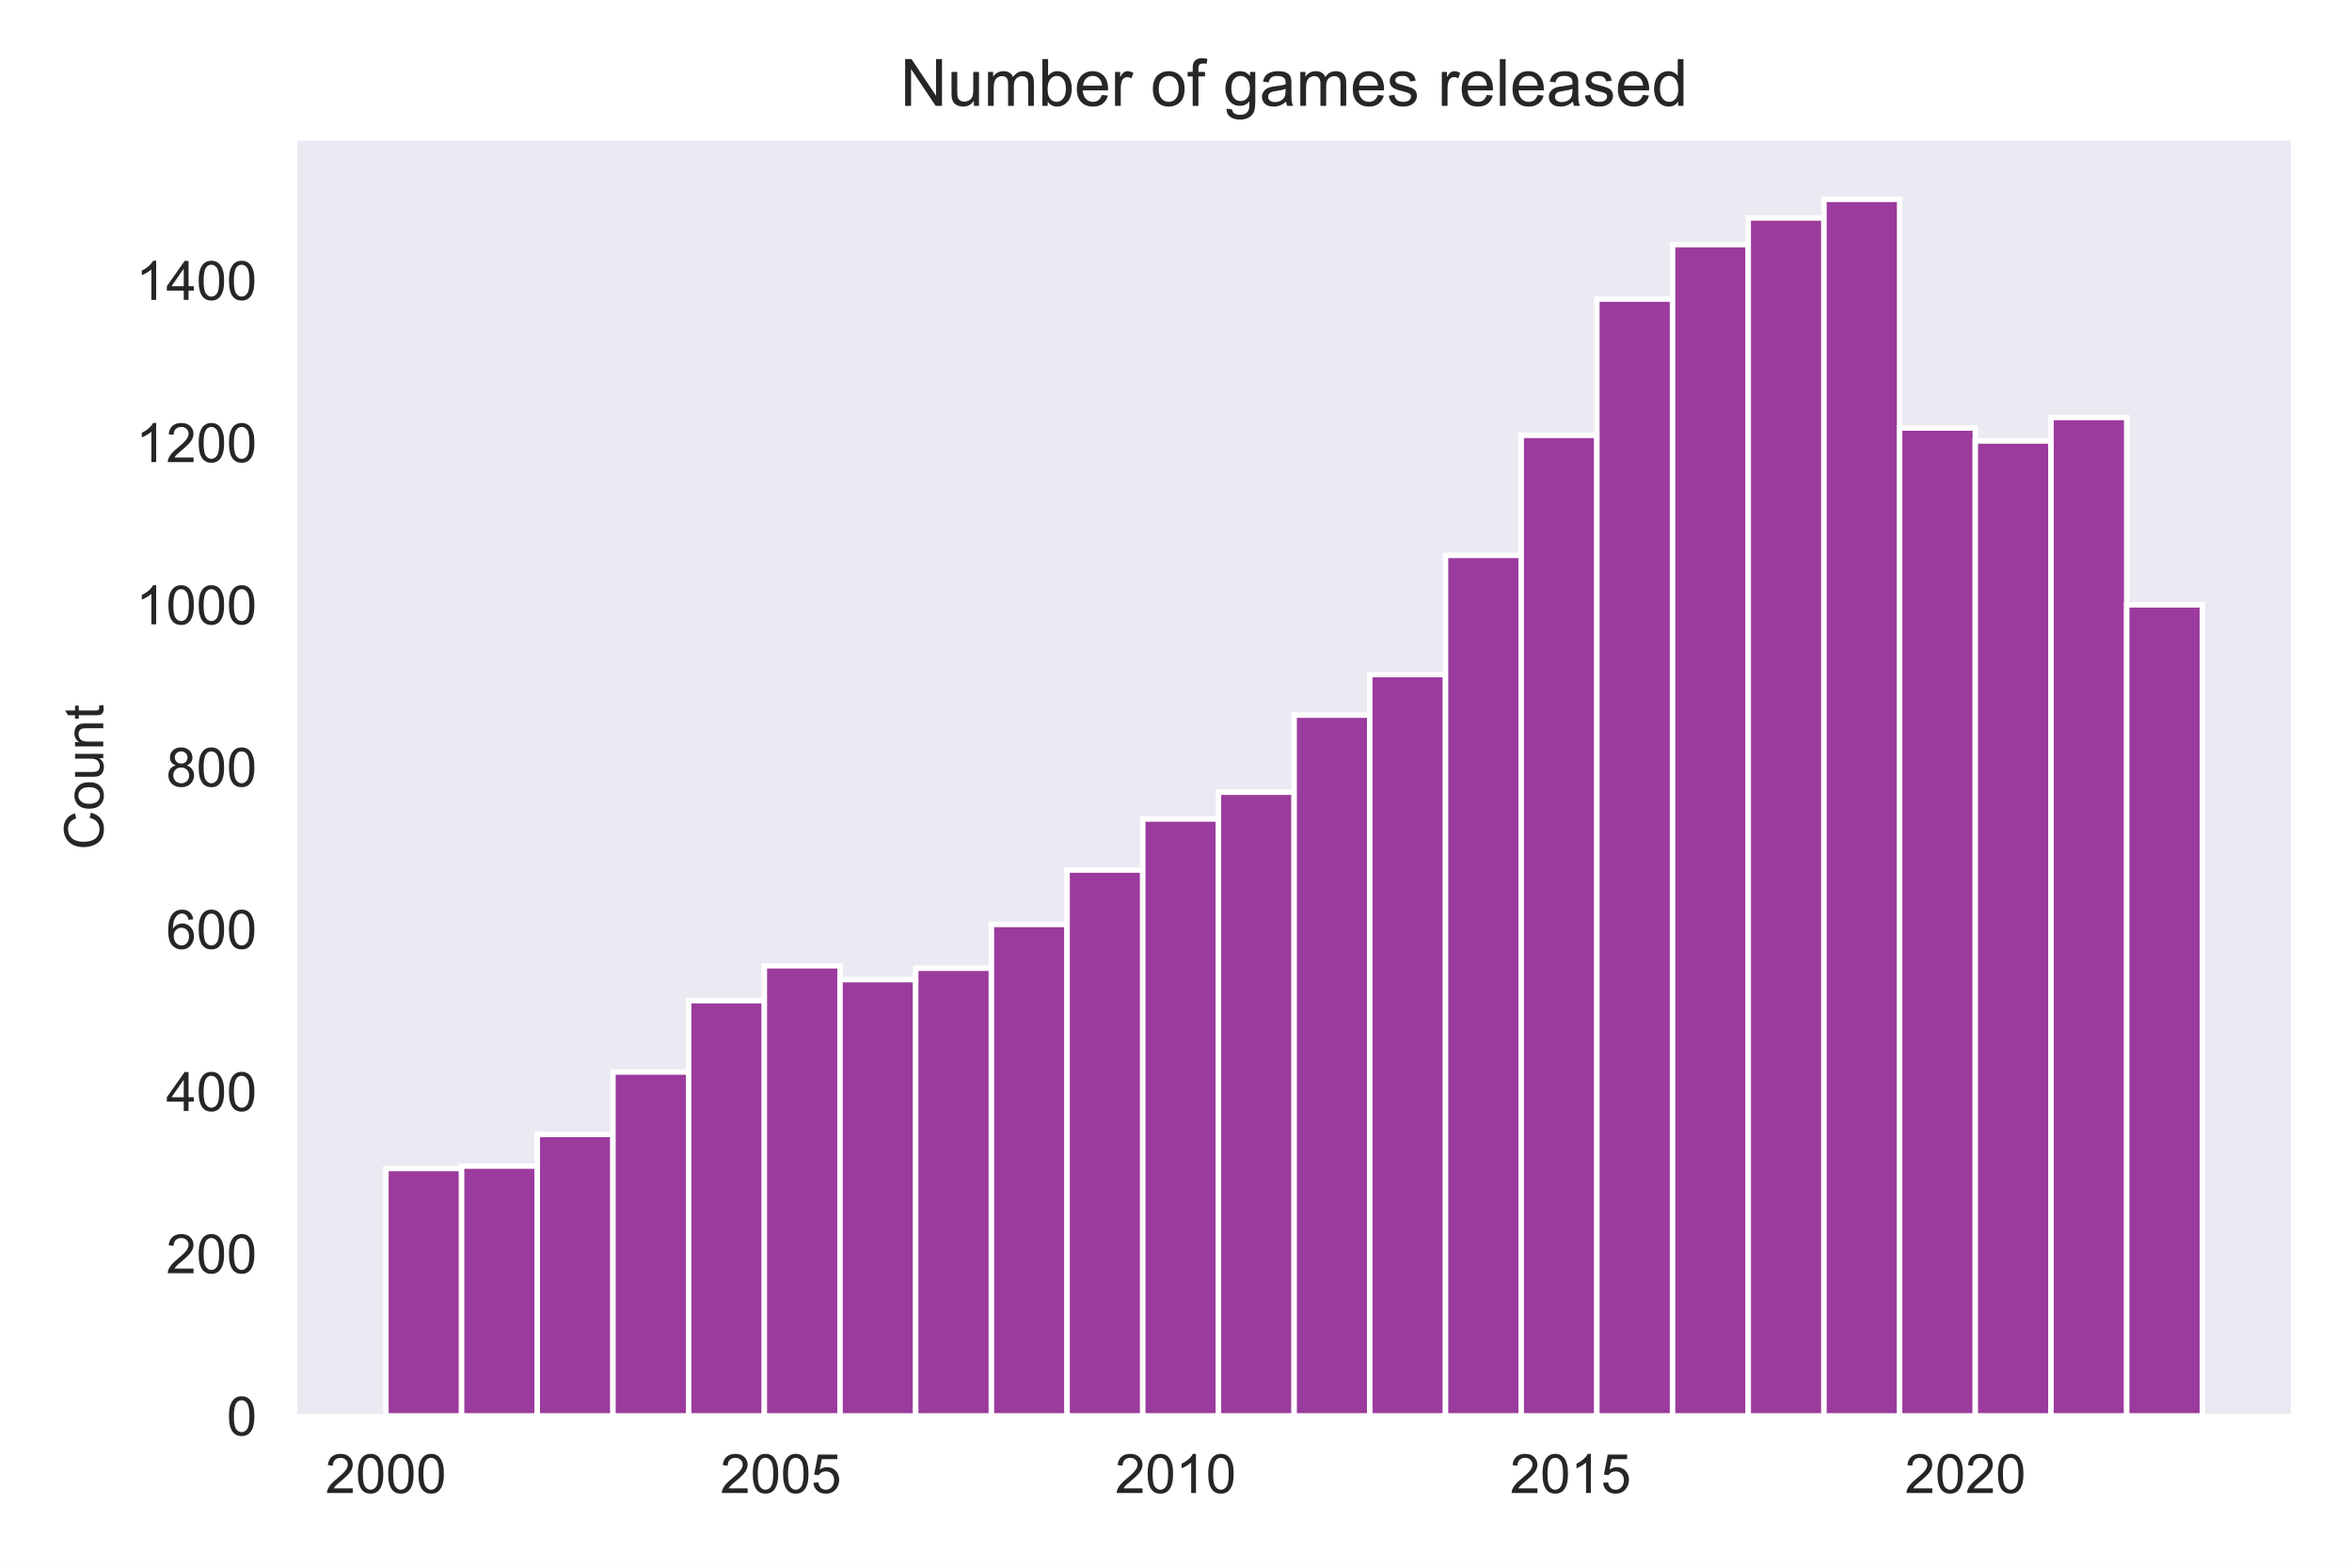
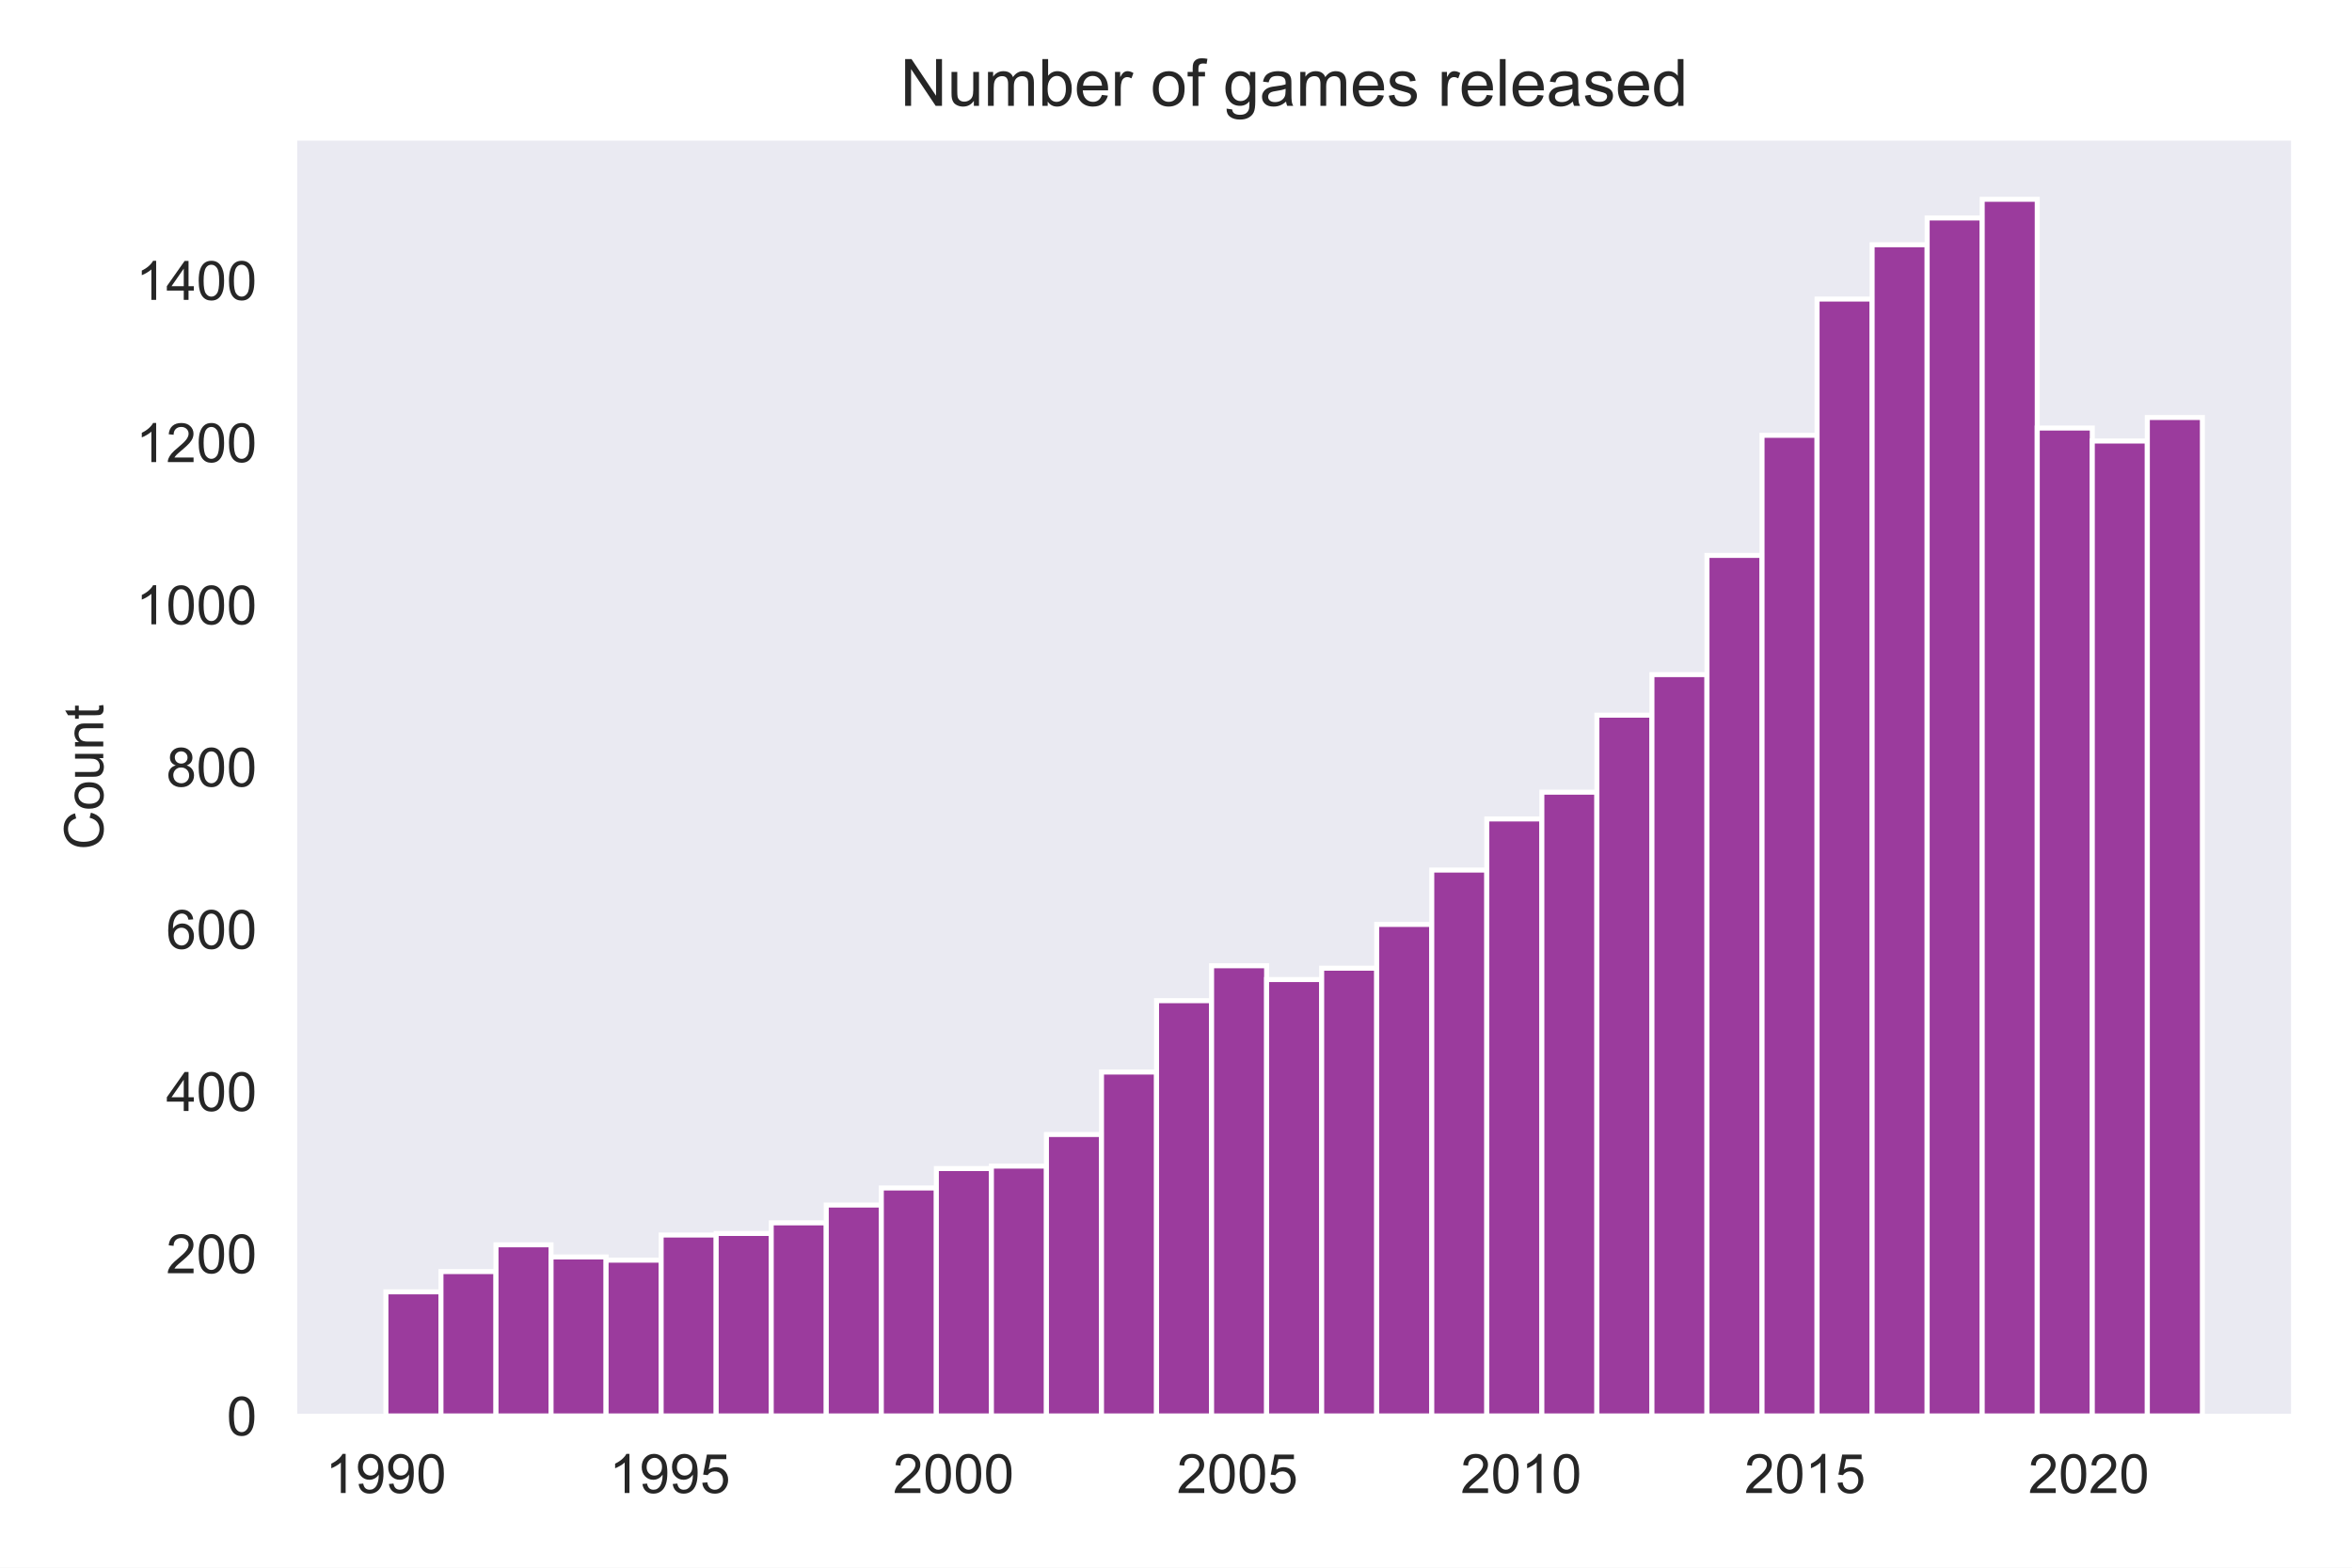
<svg xmlns="http://www.w3.org/2000/svg" xmlns:xlink="http://www.w3.org/1999/xlink" width="432pt" height="288pt" viewBox="0 0 432 288" version="1.1">
  <defs>
    <style type="text/css">*{stroke-linejoin: round; stroke-linecap: butt}</style>
  </defs>
  <g id="figure_1">
    <g id="patch_1">
      <path d="M 0 288  L 432 288  L 432 0  L 0 0  z " style="fill: #ffffff" />
    </g>
    <g id="axes_1">
      <g id="patch_2">
        <path d="M 54.2 260.12  L 421.2 260.12  L 421.2 25.44  L 54.2 25.44  z " style="fill: #eaeaf2" />
      </g>
      <g id="matplotlib.axis_1">
        <g id="xtick_1">
          <g id="text_1">
            <g style="fill: #262626" transform="translate(59.75994 274.2778) scale(0.1 -0.1)">
              <defs>
-                 <path id="ArialMT-32" d="M 3222 541  L 3222 0  L 194 0  Q 188 203 259 391  Q 375 700 629 1000  Q 884 1300 1366 1694  Q 2113 2306 2375 2664  Q 2638 3022 2638 3341  Q 2638 3675 2398 3904  Q 2159 4134 1775 4134  Q 1369 4134 1125 3890  Q 881 3647 878 3216  L 300 3275  Q 359 3922 746 4261  Q 1134 4600 1788 4600  Q 2447 4600 2831 4234  Q 3216 3869 3216 3328  Q 3216 3053 3103 2787  Q 2991 2522 2730 2228  Q 2469 1934 1863 1422  Q 1356 997 1212 845  Q 1069 694 975 541  L 3222 541  z " transform="scale(0.015625)" />
+                 <path id="ArialMT-31" d="M 2384 0  L 1822 0  L 1822 3584  Q 1619 3391 1289 3197  Q 959 3003 697 2906  L 697 3450  Q 1169 3672 1522 3987  Q 1875 4303 2022 4600  L 2384 4600  L 2384 0  z " transform="scale(0.015625)" />
+                 <path id="ArialMT-39" d="M 350 1059  L 891 1109  Q 959 728 1153 556  Q 1347 384 1650 384  Q 1909 384 2104 503  Q 2300 622 2425 820  Q 2550 1019 2634 1356  Q 2719 1694 2719 2044  Q 2719 2081 2716 2156  Q 2547 1888 2255 1720  Q 1963 1553 1622 1553  Q 1053 1553 659 1965  Q 266 2378 266 3053  Q 266 3750 677 4175  Q 1088 4600 1706 4600  Q 2153 4600 2523 4359  Q 2894 4119 3086 3673  Q 3278 3228 3278 2384  Q 3278 1506 3087 986  Q 2897 466 2520 194  Q 2144 -78 1638 -78  Q 1100 -78 759 220  Q 419 519 350 1059  z M 2653 3081  Q 2653 3566 2395 3850  Q 2138 4134 1775 4134  Q 1400 4134 1122 3828  Q 844 3522 844 3034  Q 844 2597 1108 2323  Q 1372 2050 1759 2050  Q 2150 2050 2401 2323  Q 2653 2597 2653 3081  z " transform="scale(0.015625)" />
                <path id="ArialMT-30" d="M 266 2259  Q 266 3072 433 3567  Q 600 4063 929 4331  Q 1259 4600 1759 4600  Q 2128 4600 2406 4451  Q 2684 4303 2865 4023  Q 3047 3744 3150 3342  Q 3253 2941 3253 2259  Q 3253 1453 3087 958  Q 2922 463 2592 192  Q 2263 -78 1759 -78  Q 1097 -78 719 397  Q 266 969 266 2259  z M 844 2259  Q 844 1131 1108 757  Q 1372 384 1759 384  Q 2147 384 2411 759  Q 2675 1134 2675 2259  Q 2675 3391 2411 3762  Q 2147 4134 1753 4134  Q 1366 4134 1134 3806  Q 844 3388 844 2259  z " transform="scale(0.015625)" />
              </defs>
-               <use xlink:href="#ArialMT-32" />
-               <use xlink:href="#ArialMT-30" x="55.615" />
-               <use xlink:href="#ArialMT-30" x="111.23" />
+               <use xlink:href="#ArialMT-31" />
+               <use xlink:href="#ArialMT-39" x="55.615" />
+               <use xlink:href="#ArialMT-39" x="111.23" />
              <use xlink:href="#ArialMT-30" x="166.846" />
            </g>
          </g>
        </g>
        <g id="xtick_2">
          <g id="text_2">
-             <g style="fill: #262626" transform="translate(132.2896 274.2778) scale(0.1 -0.1)">
+             <g style="fill: #262626" transform="translate(111.8906 274.2778) scale(0.1 -0.1)">
              <defs>
                <path id="ArialMT-35" d="M 266 1200  L 856 1250  Q 922 819 1161 601  Q 1400 384 1738 384  Q 2144 384 2425 690  Q 2706 997 2706 1503  Q 2706 1984 2436 2262  Q 2166 2541 1728 2541  Q 1456 2541 1237 2417  Q 1019 2294 894 2097  L 366 2166  L 809 4519  L 3088 4519  L 3088 3981  L 1259 3981  L 1013 2750  Q 1425 3038 1878 3038  Q 2478 3038 2890 2622  Q 3303 2206 3303 1553  Q 3303 931 2941 478  Q 2500 -78 1738 -78  Q 1113 -78 717 272  Q 322 622 266 1200  z " transform="scale(0.015625)" />
              </defs>
-               <use xlink:href="#ArialMT-32" />
-               <use xlink:href="#ArialMT-30" x="55.615" />
-               <use xlink:href="#ArialMT-30" x="111.23" />
+               <use xlink:href="#ArialMT-31" />
+               <use xlink:href="#ArialMT-39" x="55.615" />
+               <use xlink:href="#ArialMT-39" x="111.23" />
              <use xlink:href="#ArialMT-35" x="166.846" />
            </g>
          </g>
        </g>
        <g id="xtick_3">
          <g id="text_3">
-             <g style="fill: #262626" transform="translate(204.8192 274.2778) scale(0.1 -0.1)">
-               <defs>
-                 <path id="ArialMT-31" d="M 2384 0  L 1822 0  L 1822 3584  Q 1619 3391 1289 3197  Q 959 3003 697 2906  L 697 3450  Q 1169 3672 1522 3987  Q 1875 4303 2022 4600  L 2384 4600  L 2384 0  z " transform="scale(0.015625)" />
-               </defs>
-               <use xlink:href="#ArialMT-32" />
-               <use xlink:href="#ArialMT-30" x="55.615" />
-               <use xlink:href="#ArialMT-31" x="111.23" />
+             <g style="fill: #262626" transform="translate(164.0213 274.2778) scale(0.1 -0.1)">
+               <defs>
+                 <path id="ArialMT-32" d="M 3222 541  L 3222 0  L 194 0  Q 188 203 259 391  Q 375 700 629 1000  Q 884 1300 1366 1694  Q 2113 2306 2375 2664  Q 2638 3022 2638 3341  Q 2638 3675 2398 3904  Q 2159 4134 1775 4134  Q 1369 4134 1125 3890  Q 881 3647 878 3216  L 300 3275  Q 359 3922 746 4261  Q 1134 4600 1788 4600  Q 2447 4600 2831 4234  Q 3216 3869 3216 3328  Q 3216 3053 3103 2787  Q 2991 2522 2730 2228  Q 2469 1934 1863 1422  Q 1356 997 1212 845  Q 1069 694 975 541  L 3222 541  z " transform="scale(0.015625)" />
+               </defs>
+               <use xlink:href="#ArialMT-32" />
+               <use xlink:href="#ArialMT-30" x="55.615" />
+               <use xlink:href="#ArialMT-30" x="111.23" />
              <use xlink:href="#ArialMT-30" x="166.846" />
            </g>
          </g>
        </g>
        <g id="xtick_4">
          <g id="text_4">
-             <g style="fill: #262626" transform="translate(277.3489 274.2778) scale(0.1 -0.1)">
+             <g style="fill: #262626" transform="translate(216.152 274.2778) scale(0.1 -0.1)">
+               <use xlink:href="#ArialMT-32" />
+               <use xlink:href="#ArialMT-30" x="55.615" />
+               <use xlink:href="#ArialMT-30" x="111.23" />
+               <use xlink:href="#ArialMT-35" x="166.846" />
+             </g>
+           </g>
+         </g>
+         <g id="xtick_5">
+           <g id="text_5">
+             <g style="fill: #262626" transform="translate(268.2827 274.2778) scale(0.1 -0.1)">
+               <use xlink:href="#ArialMT-32" />
+               <use xlink:href="#ArialMT-30" x="55.615" />
+               <use xlink:href="#ArialMT-31" x="111.23" />
+               <use xlink:href="#ArialMT-30" x="166.846" />
+             </g>
+           </g>
+         </g>
+         <g id="xtick_6">
+           <g id="text_6">
+             <g style="fill: #262626" transform="translate(320.4134 274.2778) scale(0.1 -0.1)">
              <use xlink:href="#ArialMT-32" />
              <use xlink:href="#ArialMT-30" x="55.615" />
              <use xlink:href="#ArialMT-31" x="111.23" />
              <use xlink:href="#ArialMT-35" x="166.846" />
            </g>
          </g>
        </g>
-         <g id="xtick_5">
-           <g id="text_5">
-             <g style="fill: #262626" transform="translate(349.8785 274.2778) scale(0.1 -0.1)">
+         <g id="xtick_7">
+           <g id="text_7">
+             <g style="fill: #262626" transform="translate(372.544 274.2778) scale(0.1 -0.1)">
              <use xlink:href="#ArialMT-32" />
              <use xlink:href="#ArialMT-30" x="55.615" />
              <use xlink:href="#ArialMT-32" x="111.23" />
              <use xlink:href="#ArialMT-30" x="166.846" />
            </g>
          </g>
        </g>
      </g>
      <g id="matplotlib.axis_2">
        <g id="ytick_1">
-           <g id="text_6">
+           <g id="text_8">
            <g style="fill: #262626" transform="translate(41.63906 263.6989) scale(0.1 -0.1)">
              <use xlink:href="#ArialMT-30" />
            </g>
          </g>
        </g>
        <g id="ytick_2">
-           <g id="text_7">
+           <g id="text_9">
            <g style="fill: #262626" transform="translate(30.51719 233.8983) scale(0.1 -0.1)">
              <use xlink:href="#ArialMT-32" />
              <use xlink:href="#ArialMT-30" x="55.615" />
              <use xlink:href="#ArialMT-30" x="111.23" />
            </g>
          </g>
        </g>
        <g id="ytick_3">
-           <g id="text_8">
+           <g id="text_10">
            <g style="fill: #262626" transform="translate(30.51719 204.0976) scale(0.1 -0.1)">
              <defs>
                <path id="ArialMT-34" d="M 2069 0  L 2069 1097  L 81 1097  L 81 1613  L 2172 4581  L 2631 4581  L 2631 1613  L 3250 1613  L 3250 1097  L 2631 1097  L 2631 0  L 2069 0  z M 2069 1613  L 2069 3678  L 634 1613  L 2069 1613  z " transform="scale(0.015625)" />
              </defs>
              <use xlink:href="#ArialMT-34" />
              <use xlink:href="#ArialMT-30" x="55.615" />
              <use xlink:href="#ArialMT-30" x="111.23" />
            </g>
          </g>
        </g>
        <g id="ytick_4">
-           <g id="text_9">
+           <g id="text_11">
            <g style="fill: #262626" transform="translate(30.51719 174.297) scale(0.1 -0.1)">
              <defs>
                <path id="ArialMT-36" d="M 3184 3459  L 2625 3416  Q 2550 3747 2413 3897  Q 2184 4138 1850 4138  Q 1581 4138 1378 3988  Q 1113 3794 959 3422  Q 806 3050 800 2363  Q 1003 2672 1297 2822  Q 1591 2972 1913 2972  Q 2475 2972 2870 2558  Q 3266 2144 3266 1488  Q 3266 1056 3080 686  Q 2894 316 2569 119  Q 2244 -78 1831 -78  Q 1128 -78 684 439  Q 241 956 241 2144  Q 241 3472 731 4075  Q 1159 4600 1884 4600  Q 2425 4600 2770 4297  Q 3116 3994 3184 3459  z M 888 1484  Q 888 1194 1011 928  Q 1134 663 1356 523  Q 1578 384 1822 384  Q 2178 384 2434 671  Q 2691 959 2691 1453  Q 2691 1928 2437 2201  Q 2184 2475 1800 2475  Q 1419 2475 1153 2201  Q 888 1928 888 1484  z " transform="scale(0.015625)" />
              </defs>
              <use xlink:href="#ArialMT-36" />
              <use xlink:href="#ArialMT-30" x="55.615" />
              <use xlink:href="#ArialMT-30" x="111.23" />
            </g>
          </g>
        </g>
        <g id="ytick_5">
-           <g id="text_10">
+           <g id="text_12">
            <g style="fill: #262626" transform="translate(30.51719 144.4964) scale(0.1 -0.1)">
              <defs>
                <path id="ArialMT-38" d="M 1131 2484  Q 781 2613 612 2850  Q 444 3088 444 3419  Q 444 3919 803 4259  Q 1163 4600 1759 4600  Q 2359 4600 2725 4251  Q 3091 3903 3091 3403  Q 3091 3084 2923 2848  Q 2756 2613 2416 2484  Q 2838 2347 3058 2040  Q 3278 1734 3278 1309  Q 3278 722 2862 322  Q 2447 -78 1769 -78  Q 1091 -78 675 323  Q 259 725 259 1325  Q 259 1772 486 2073  Q 713 2375 1131 2484  z M 1019 3438  Q 1019 3113 1228 2906  Q 1438 2700 1772 2700  Q 2097 2700 2305 2904  Q 2513 3109 2513 3406  Q 2513 3716 2298 3927  Q 2084 4138 1766 4138  Q 1444 4138 1231 3931  Q 1019 3725 1019 3438  z M 838 1322  Q 838 1081 952 856  Q 1066 631 1291 507  Q 1516 384 1775 384  Q 2178 384 2440 643  Q 2703 903 2703 1303  Q 2703 1709 2433 1975  Q 2163 2241 1756 2241  Q 1359 2241 1098 1978  Q 838 1716 838 1322  z " transform="scale(0.015625)" />
              </defs>
              <use xlink:href="#ArialMT-38" />
              <use xlink:href="#ArialMT-30" x="55.615" />
              <use xlink:href="#ArialMT-30" x="111.23" />
            </g>
          </g>
        </g>
        <g id="ytick_6">
-           <g id="text_11">
+           <g id="text_13">
            <g style="fill: #262626" transform="translate(24.95625 114.6957) scale(0.1 -0.1)">
              <use xlink:href="#ArialMT-31" />
              <use xlink:href="#ArialMT-30" x="55.615" />
              <use xlink:href="#ArialMT-30" x="111.23" />
              <use xlink:href="#ArialMT-30" x="166.846" />
            </g>
          </g>
        </g>
        <g id="ytick_7">
-           <g id="text_12">
+           <g id="text_14">
            <g style="fill: #262626" transform="translate(24.95625 84.8951) scale(0.1 -0.1)">
              <use xlink:href="#ArialMT-31" />
              <use xlink:href="#ArialMT-32" x="55.615" />
              <use xlink:href="#ArialMT-30" x="111.23" />
              <use xlink:href="#ArialMT-30" x="166.846" />
            </g>
          </g>
        </g>
        <g id="ytick_8">
-           <g id="text_13">
+           <g id="text_15">
            <g style="fill: #262626" transform="translate(24.95625 55.09446) scale(0.1 -0.1)">
              <use xlink:href="#ArialMT-31" />
              <use xlink:href="#ArialMT-34" x="55.615" />
              <use xlink:href="#ArialMT-30" x="111.23" />
              <use xlink:href="#ArialMT-30" x="166.846" />
            </g>
          </g>
        </g>
-         <g id="text_14">
+         <g id="text_16">
          <g style="fill: #262626" transform="translate(18.96875 156.1214) rotate(-90) scale(0.1 -0.1)">
            <defs>
              <path id="ArialMT-43" d="M 3763 1606  L 4369 1453  Q 4178 706 3683 314  Q 3188 -78 2472 -78  Q 1731 -78 1267 223  Q 803 525 561 1097  Q 319 1669 319 2325  Q 319 3041 592 3573  Q 866 4106 1370 4382  Q 1875 4659 2481 4659  Q 3169 4659 3637 4309  Q 4106 3959 4291 3325  L 3694 3184  Q 3534 3684 3231 3912  Q 2928 4141 2469 4141  Q 1941 4141 1586 3887  Q 1231 3634 1087 3207  Q 944 2781 944 2328  Q 944 1744 1114 1308  Q 1284 872 1643 656  Q 2003 441 2422 441  Q 2931 441 3284 734  Q 3638 1028 3763 1606  z " transform="scale(0.015625)" />
              <path id="ArialMT-6f" d="M 213 1659  Q 213 2581 725 3025  Q 1153 3394 1769 3394  Q 2453 3394 2887 2945  Q 3322 2497 3322 1706  Q 3322 1066 3130 698  Q 2938 331 2570 128  Q 2203 -75 1769 -75  Q 1072 -75 642 372  Q 213 819 213 1659  z M 791 1659  Q 791 1022 1069 705  Q 1347 388 1769 388  Q 2188 388 2466 706  Q 2744 1025 2744 1678  Q 2744 2294 2464 2611  Q 2184 2928 1769 2928  Q 1347 2928 1069 2612  Q 791 2297 791 1659  z " transform="scale(0.015625)" />
              <path id="ArialMT-75" d="M 2597 0  L 2597 488  Q 2209 -75 1544 -75  Q 1250 -75 995 37  Q 741 150 617 320  Q 494 491 444 738  Q 409 903 409 1263  L 409 3319  L 972 3319  L 972 1478  Q 972 1038 1006 884  Q 1059 663 1231 536  Q 1403 409 1656 409  Q 1909 409 2131 539  Q 2353 669 2445 892  Q 2538 1116 2538 1541  L 2538 3319  L 3100 3319  L 3100 0  L 2597 0  z " transform="scale(0.015625)" />
              <path id="ArialMT-6e" d="M 422 0  L 422 3319  L 928 3319  L 928 2847  Q 1294 3394 1984 3394  Q 2284 3394 2536 3286  Q 2788 3178 2913 3003  Q 3038 2828 3088 2588  Q 3119 2431 3119 2041  L 3119 0  L 2556 0  L 2556 2019  Q 2556 2363 2490 2533  Q 2425 2703 2258 2804  Q 2091 2906 1866 2906  Q 1506 2906 1245 2678  Q 984 2450 984 1813  L 984 0  L 422 0  z " transform="scale(0.015625)" />
              <path id="ArialMT-74" d="M 1650 503  L 1731 6  Q 1494 -44 1306 -44  Q 1000 -44 831 53  Q 663 150 594 308  Q 525 466 525 972  L 525 2881  L 113 2881  L 113 3319  L 525 3319  L 525 4141  L 1084 4478  L 1084 3319  L 1650 3319  L 1650 2881  L 1084 2881  L 1084 941  Q 1084 700 1114 631  Q 1144 563 1211 522  Q 1278 481 1403 481  Q 1497 481 1650 503  z " transform="scale(0.015625)" />
            </defs>
            <use xlink:href="#ArialMT-43" />
            <use xlink:href="#ArialMT-6f" x="72.217" />
            <use xlink:href="#ArialMT-75" x="127.832" />
            <use xlink:href="#ArialMT-6e" x="183.447" />
            <use xlink:href="#ArialMT-74" x="239.062" />
          </g>
        </g>
      </g>
      <g id="patch_3">
-         <path d="M 70.882 260.12  L 84.783 260.12  L 84.783 214.674  L 70.882 214.674  z " clip-path="url(#p5eecae9813)" style="fill: #800080; fill-opacity: 0.75; stroke: #ffffff; stroke-linejoin: miter" />
+         <path d="M 70.882 260.12  L 80.992 260.12  L 80.992 237.323  L 70.882 237.323  z " clip-path="url(#p0df483a215)" style="fill: #800080; fill-opacity: 0.75; stroke: #ffffff; stroke-width: 0.922; stroke-linejoin: miter" />
      </g>
      <g id="patch_4">
-         <path d="M 84.783 260.12  L 98.685 260.12  L 98.685 214.227  L 84.783 214.227  z " clip-path="url(#p5eecae9813)" style="fill: #800080; fill-opacity: 0.75; stroke: #ffffff; stroke-linejoin: miter" />
+         <path d="M 80.992 260.12  L 91.102 260.12  L 91.102 233.597  L 80.992 233.597  z " clip-path="url(#p0df483a215)" style="fill: #800080; fill-opacity: 0.75; stroke: #ffffff; stroke-width: 0.922; stroke-linejoin: miter" />
      </g>
      <g id="patch_5">
-         <path d="M 98.685 260.12  L 112.586 260.12  L 112.586 208.416  L 98.685 208.416  z " clip-path="url(#p5eecae9813)" style="fill: #800080; fill-opacity: 0.75; stroke: #ffffff; stroke-linejoin: miter" />
+         <path d="M 91.102 260.12  L 101.212 260.12  L 101.212 228.68  L 91.102 228.68  z " clip-path="url(#p0df483a215)" style="fill: #800080; fill-opacity: 0.75; stroke: #ffffff; stroke-width: 0.922; stroke-linejoin: miter" />
      </g>
      <g id="patch_6">
-         <path d="M 112.586 260.12  L 126.488 260.12  L 126.488 196.943  L 112.586 196.943  z " clip-path="url(#p5eecae9813)" style="fill: #800080; fill-opacity: 0.75; stroke: #ffffff; stroke-linejoin: miter" />
+         <path d="M 101.212 260.12  L 111.323 260.12  L 111.323 230.915  L 101.212 230.915  z " clip-path="url(#p0df483a215)" style="fill: #800080; fill-opacity: 0.75; stroke: #ffffff; stroke-width: 0.922; stroke-linejoin: miter" />
      </g>
      <g id="patch_7">
-         <path d="M 126.488 260.12  L 140.389 260.12  L 140.389 183.83  L 126.488 183.83  z " clip-path="url(#p5eecae9813)" style="fill: #800080; fill-opacity: 0.75; stroke: #ffffff; stroke-linejoin: miter" />
+         <path d="M 111.323 260.12  L 121.433 260.12  L 121.433 231.511  L 111.323 231.511  z " clip-path="url(#p0df483a215)" style="fill: #800080; fill-opacity: 0.75; stroke: #ffffff; stroke-width: 0.922; stroke-linejoin: miter" />
      </g>
      <g id="patch_8">
-         <path d="M 140.389 260.12  L 154.291 260.12  L 154.291 177.423  L 140.389 177.423  z " clip-path="url(#p5eecae9813)" style="fill: #800080; fill-opacity: 0.75; stroke: #ffffff; stroke-linejoin: miter" />
+         <path d="M 121.433 260.12  L 131.543 260.12  L 131.543 226.892  L 121.433 226.892  z " clip-path="url(#p0df483a215)" style="fill: #800080; fill-opacity: 0.75; stroke: #ffffff; stroke-width: 0.922; stroke-linejoin: miter" />
      </g>
      <g id="patch_9">
-         <path d="M 154.291 260.12  L 168.192 260.12  L 168.192 179.956  L 154.291 179.956  z " clip-path="url(#p5eecae9813)" style="fill: #800080; fill-opacity: 0.75; stroke: #ffffff; stroke-linejoin: miter" />
+         <path d="M 131.543 260.12  L 141.653 260.12  L 141.653 226.594  L 131.543 226.594  z " clip-path="url(#p0df483a215)" style="fill: #800080; fill-opacity: 0.75; stroke: #ffffff; stroke-width: 0.922; stroke-linejoin: miter" />
      </g>
      <g id="patch_10">
-         <path d="M 168.192 260.12  L 182.094 260.12  L 182.094 177.87  L 168.192 177.87  z " clip-path="url(#p5eecae9813)" style="fill: #800080; fill-opacity: 0.75; stroke: #ffffff; stroke-linejoin: miter" />
+         <path d="M 141.653 260.12  L 151.763 260.12  L 151.763 224.657  L 141.653 224.657  z " clip-path="url(#p0df483a215)" style="fill: #800080; fill-opacity: 0.75; stroke: #ffffff; stroke-width: 0.922; stroke-linejoin: miter" />
      </g>
      <g id="patch_11">
-         <path d="M 182.094 260.12  L 195.995 260.12  L 195.995 169.824  L 182.094 169.824  z " clip-path="url(#p5eecae9813)" style="fill: #800080; fill-opacity: 0.75; stroke: #ffffff; stroke-linejoin: miter" />
+         <path d="M 151.763 260.12  L 161.874 260.12  L 161.874 221.379  L 151.763 221.379  z " clip-path="url(#p0df483a215)" style="fill: #800080; fill-opacity: 0.75; stroke: #ffffff; stroke-width: 0.922; stroke-linejoin: miter" />
      </g>
      <g id="patch_12">
-         <path d="M 195.995 260.12  L 209.897 260.12  L 209.897 159.841  L 195.995 159.841  z " clip-path="url(#p5eecae9813)" style="fill: #800080; fill-opacity: 0.75; stroke: #ffffff; stroke-linejoin: miter" />
+         <path d="M 161.874 260.12  L 171.984 260.12  L 171.984 218.25  L 161.874 218.25  z " clip-path="url(#p0df483a215)" style="fill: #800080; fill-opacity: 0.75; stroke: #ffffff; stroke-width: 0.922; stroke-linejoin: miter" />
      </g>
      <g id="patch_13">
-         <path d="M 209.897 260.12  L 223.798 260.12  L 223.798 150.454  L 209.897 150.454  z " clip-path="url(#p5eecae9813)" style="fill: #800080; fill-opacity: 0.75; stroke: #ffffff; stroke-linejoin: miter" />
+         <path d="M 171.984 260.12  L 182.094 260.12  L 182.094 214.674  L 171.984 214.674  z " clip-path="url(#p0df483a215)" style="fill: #800080; fill-opacity: 0.75; stroke: #ffffff; stroke-width: 0.922; stroke-linejoin: miter" />
      </g>
      <g id="patch_14">
-         <path d="M 223.798 260.12  L 237.7 260.12  L 237.7 145.537  L 223.798 145.537  z " clip-path="url(#p5eecae9813)" style="fill: #800080; fill-opacity: 0.75; stroke: #ffffff; stroke-linejoin: miter" />
+         <path d="M 182.094 260.12  L 192.204 260.12  L 192.204 214.227  L 182.094 214.227  z " clip-path="url(#p0df483a215)" style="fill: #800080; fill-opacity: 0.75; stroke: #ffffff; stroke-width: 0.922; stroke-linejoin: miter" />
      </g>
      <g id="patch_15">
-         <path d="M 237.7 260.12  L 251.602 260.12  L 251.602 131.381  L 237.7 131.381  z " clip-path="url(#p5eecae9813)" style="fill: #800080; fill-opacity: 0.75; stroke: #ffffff; stroke-linejoin: miter" />
+         <path d="M 192.204 260.12  L 202.314 260.12  L 202.314 208.416  L 192.204 208.416  z " clip-path="url(#p0df483a215)" style="fill: #800080; fill-opacity: 0.75; stroke: #ffffff; stroke-width: 0.922; stroke-linejoin: miter" />
      </g>
      <g id="patch_16">
-         <path d="M 251.602 260.12  L 265.503 260.12  L 265.503 123.931  L 251.602 123.931  z " clip-path="url(#p5eecae9813)" style="fill: #800080; fill-opacity: 0.75; stroke: #ffffff; stroke-linejoin: miter" />
+         <path d="M 202.314 260.12  L 212.425 260.12  L 212.425 196.943  L 202.314 196.943  z " clip-path="url(#p0df483a215)" style="fill: #800080; fill-opacity: 0.75; stroke: #ffffff; stroke-width: 0.922; stroke-linejoin: miter" />
      </g>
      <g id="patch_17">
-         <path d="M 265.503 260.12  L 279.405 260.12  L 279.405 102.028  L 265.503 102.028  z " clip-path="url(#p5eecae9813)" style="fill: #800080; fill-opacity: 0.75; stroke: #ffffff; stroke-linejoin: miter" />
+         <path d="M 212.425 260.12  L 222.535 260.12  L 222.535 183.83  L 212.425 183.83  z " clip-path="url(#p0df483a215)" style="fill: #800080; fill-opacity: 0.75; stroke: #ffffff; stroke-width: 0.922; stroke-linejoin: miter" />
      </g>
      <g id="patch_18">
-         <path d="M 279.405 260.12  L 293.306 260.12  L 293.306 79.975  L 279.405 79.975  z " clip-path="url(#p5eecae9813)" style="fill: #800080; fill-opacity: 0.75; stroke: #ffffff; stroke-linejoin: miter" />
+         <path d="M 222.535 260.12  L 232.645 260.12  L 232.645 177.423  L 222.535 177.423  z " clip-path="url(#p0df483a215)" style="fill: #800080; fill-opacity: 0.75; stroke: #ffffff; stroke-width: 0.922; stroke-linejoin: miter" />
      </g>
      <g id="patch_19">
-         <path d="M 293.306 260.12  L 307.208 260.12  L 307.208 54.943  L 293.306 54.943  z " clip-path="url(#p5eecae9813)" style="fill: #800080; fill-opacity: 0.75; stroke: #ffffff; stroke-linejoin: miter" />
+         <path d="M 232.645 260.12  L 242.755 260.12  L 242.755 179.956  L 232.645 179.956  z " clip-path="url(#p0df483a215)" style="fill: #800080; fill-opacity: 0.75; stroke: #ffffff; stroke-width: 0.922; stroke-linejoin: miter" />
      </g>
      <g id="patch_20">
-         <path d="M 307.208 260.12  L 321.109 260.12  L 321.109 44.959  L 307.208 44.959  z " clip-path="url(#p5eecae9813)" style="fill: #800080; fill-opacity: 0.75; stroke: #ffffff; stroke-linejoin: miter" />
+         <path d="M 242.755 260.12  L 252.865 260.12  L 252.865 177.87  L 242.755 177.87  z " clip-path="url(#p0df483a215)" style="fill: #800080; fill-opacity: 0.75; stroke: #ffffff; stroke-width: 0.922; stroke-linejoin: miter" />
      </g>
      <g id="patch_21">
-         <path d="M 321.109 260.12  L 335.011 260.12  L 335.011 40.042  L 321.109 40.042  z " clip-path="url(#p5eecae9813)" style="fill: #800080; fill-opacity: 0.75; stroke: #ffffff; stroke-linejoin: miter" />
+         <path d="M 252.865 260.12  L 262.975 260.12  L 262.975 169.824  L 252.865 169.824  z " clip-path="url(#p0df483a215)" style="fill: #800080; fill-opacity: 0.75; stroke: #ffffff; stroke-width: 0.922; stroke-linejoin: miter" />
      </g>
      <g id="patch_22">
-         <path d="M 335.011 260.12  L 348.912 260.12  L 348.912 36.615  L 335.011 36.615  z " clip-path="url(#p5eecae9813)" style="fill: #800080; fill-opacity: 0.75; stroke: #ffffff; stroke-linejoin: miter" />
+         <path d="M 262.975 260.12  L 273.086 260.12  L 273.086 159.841  L 262.975 159.841  z " clip-path="url(#p0df483a215)" style="fill: #800080; fill-opacity: 0.75; stroke: #ffffff; stroke-width: 0.922; stroke-linejoin: miter" />
      </g>
      <g id="patch_23">
-         <path d="M 348.912 260.12  L 362.814 260.12  L 362.814 78.634  L 348.912 78.634  z " clip-path="url(#p5eecae9813)" style="fill: #800080; fill-opacity: 0.75; stroke: #ffffff; stroke-linejoin: miter" />
+         <path d="M 273.086 260.12  L 283.196 260.12  L 283.196 150.454  L 273.086 150.454  z " clip-path="url(#p0df483a215)" style="fill: #800080; fill-opacity: 0.75; stroke: #ffffff; stroke-width: 0.922; stroke-linejoin: miter" />
      </g>
      <g id="patch_24">
-         <path d="M 362.814 260.12  L 376.715 260.12  L 376.715 81.018  L 362.814 81.018  z " clip-path="url(#p5eecae9813)" style="fill: #800080; fill-opacity: 0.75; stroke: #ffffff; stroke-linejoin: miter" />
+         <path d="M 283.196 260.12  L 293.306 260.12  L 293.306 145.537  L 283.196 145.537  z " clip-path="url(#p0df483a215)" style="fill: #800080; fill-opacity: 0.75; stroke: #ffffff; stroke-width: 0.922; stroke-linejoin: miter" />
      </g>
      <g id="patch_25">
-         <path d="M 376.715 260.12  L 390.617 260.12  L 390.617 76.697  L 376.715 76.697  z " clip-path="url(#p5eecae9813)" style="fill: #800080; fill-opacity: 0.75; stroke: #ffffff; stroke-linejoin: miter" />
+         <path d="M 293.306 260.12  L 303.416 260.12  L 303.416 131.381  L 293.306 131.381  z " clip-path="url(#p0df483a215)" style="fill: #800080; fill-opacity: 0.75; stroke: #ffffff; stroke-width: 0.922; stroke-linejoin: miter" />
      </g>
      <g id="patch_26">
-         <path d="M 390.617 260.12  L 404.518 260.12  L 404.518 111.117  L 390.617 111.117  z " clip-path="url(#p5eecae9813)" style="fill: #800080; fill-opacity: 0.75; stroke: #ffffff; stroke-linejoin: miter" />
+         <path d="M 303.416 260.12  L 313.526 260.12  L 313.526 123.931  L 303.416 123.931  z " clip-path="url(#p0df483a215)" style="fill: #800080; fill-opacity: 0.75; stroke: #ffffff; stroke-width: 0.922; stroke-linejoin: miter" />
      </g>
      <g id="patch_27">
+         <path d="M 313.526 260.12  L 323.637 260.12  L 323.637 102.028  L 313.526 102.028  z " clip-path="url(#p0df483a215)" style="fill: #800080; fill-opacity: 0.75; stroke: #ffffff; stroke-width: 0.922; stroke-linejoin: miter" />
+       </g>
+       <g id="patch_28">
+         <path d="M 323.637 260.12  L 333.747 260.12  L 333.747 79.975  L 323.637 79.975  z " clip-path="url(#p0df483a215)" style="fill: #800080; fill-opacity: 0.75; stroke: #ffffff; stroke-width: 0.922; stroke-linejoin: miter" />
+       </g>
+       <g id="patch_29">
+         <path d="M 333.747 260.12  L 343.857 260.12  L 343.857 54.943  L 333.747 54.943  z " clip-path="url(#p0df483a215)" style="fill: #800080; fill-opacity: 0.75; stroke: #ffffff; stroke-width: 0.922; stroke-linejoin: miter" />
+       </g>
+       <g id="patch_30">
+         <path d="M 343.857 260.12  L 353.967 260.12  L 353.967 44.959  L 343.857 44.959  z " clip-path="url(#p0df483a215)" style="fill: #800080; fill-opacity: 0.75; stroke: #ffffff; stroke-width: 0.922; stroke-linejoin: miter" />
+       </g>
+       <g id="patch_31">
+         <path d="M 353.967 260.12  L 364.077 260.12  L 364.077 40.042  L 353.967 40.042  z " clip-path="url(#p0df483a215)" style="fill: #800080; fill-opacity: 0.75; stroke: #ffffff; stroke-width: 0.922; stroke-linejoin: miter" />
+       </g>
+       <g id="patch_32">
+         <path d="M 364.077 260.12  L 374.188 260.12  L 374.188 36.615  L 364.077 36.615  z " clip-path="url(#p0df483a215)" style="fill: #800080; fill-opacity: 0.75; stroke: #ffffff; stroke-width: 0.922; stroke-linejoin: miter" />
+       </g>
+       <g id="patch_33">
+         <path d="M 374.188 260.12  L 384.298 260.12  L 384.298 78.634  L 374.188 78.634  z " clip-path="url(#p0df483a215)" style="fill: #800080; fill-opacity: 0.75; stroke: #ffffff; stroke-width: 0.922; stroke-linejoin: miter" />
+       </g>
+       <g id="patch_34">
+         <path d="M 384.298 260.12  L 394.408 260.12  L 394.408 81.018  L 384.298 81.018  z " clip-path="url(#p0df483a215)" style="fill: #800080; fill-opacity: 0.75; stroke: #ffffff; stroke-width: 0.922; stroke-linejoin: miter" />
+       </g>
+       <g id="patch_35">
+         <path d="M 394.408 260.12  L 404.518 260.12  L 404.518 76.697  L 394.408 76.697  z " clip-path="url(#p0df483a215)" style="fill: #800080; fill-opacity: 0.75; stroke: #ffffff; stroke-width: 0.922; stroke-linejoin: miter" />
+       </g>
+       <g id="patch_36">
        <path d="M 54.2 260.12  L 54.2 25.44  " style="fill: none; stroke: #ffffff; stroke-width: 0.8; stroke-linejoin: miter; stroke-linecap: square" />
      </g>
-       <g id="patch_28">
+       <g id="patch_37">
        <path d="M 421.2 260.12  L 421.2 25.44  " style="fill: none; stroke: #ffffff; stroke-width: 0.8; stroke-linejoin: miter; stroke-linecap: square" />
      </g>
-       <g id="patch_29">
+       <g id="patch_38">
        <path d="M 54.2 260.12  L 421.2 260.12  " style="fill: none; stroke: #ffffff; stroke-width: 0.8; stroke-linejoin: miter; stroke-linecap: square" />
      </g>
-       <g id="patch_30">
+       <g id="patch_39">
        <path d="M 54.2 25.44  L 421.2 25.44  " style="fill: none; stroke: #ffffff; stroke-width: 0.8; stroke-linejoin: miter; stroke-linecap: square" />
      </g>
-       <g id="text_15">
+       <g id="text_17">
        <g style="fill: #262626" transform="translate(165.3363 19.44) scale(0.12 -0.12)">
          <defs>
            <path id="ArialMT-4e" d="M 488 0  L 488 4581  L 1109 4581  L 3516 984  L 3516 4581  L 4097 4581  L 4097 0  L 3475 0  L 1069 3600  L 1069 0  L 488 0  z " transform="scale(0.015625)" />
            <path id="ArialMT-6d" d="M 422 0  L 422 3319  L 925 3319  L 925 2853  Q 1081 3097 1340 3245  Q 1600 3394 1931 3394  Q 2300 3394 2536 3241  Q 2772 3088 2869 2813  Q 3263 3394 3894 3394  Q 4388 3394 4653 3120  Q 4919 2847 4919 2278  L 4919 0  L 4359 0  L 4359 2091  Q 4359 2428 4304 2576  Q 4250 2725 4106 2815  Q 3963 2906 3769 2906  Q 3419 2906 3187 2673  Q 2956 2441 2956 1928  L 2956 0  L 2394 0  L 2394 2156  Q 2394 2531 2256 2718  Q 2119 2906 1806 2906  Q 1569 2906 1367 2781  Q 1166 2656 1075 2415  Q 984 2175 984 1722  L 984 0  L 422 0  z " transform="scale(0.015625)" />
            <path id="ArialMT-62" d="M 941 0  L 419 0  L 419 4581  L 981 4581  L 981 2947  Q 1338 3394 1891 3394  Q 2197 3394 2470 3270  Q 2744 3147 2920 2923  Q 3097 2700 3197 2384  Q 3297 2069 3297 1709  Q 3297 856 2875 390  Q 2453 -75 1863 -75  Q 1275 -75 941 416  L 941 0  z M 934 1684  Q 934 1088 1097 822  Q 1363 388 1816 388  Q 2184 388 2453 708  Q 2722 1028 2722 1663  Q 2722 2313 2464 2622  Q 2206 2931 1841 2931  Q 1472 2931 1203 2611  Q 934 2291 934 1684  z " transform="scale(0.015625)" />
            <path id="ArialMT-65" d="M 2694 1069  L 3275 997  Q 3138 488 2766 206  Q 2394 -75 1816 -75  Q 1088 -75 661 373  Q 234 822 234 1631  Q 234 2469 665 2931  Q 1097 3394 1784 3394  Q 2450 3394 2872 2941  Q 3294 2488 3294 1666  Q 3294 1616 3291 1516  L 816 1516  Q 847 969 1125 678  Q 1403 388 1819 388  Q 2128 388 2347 550  Q 2566 713 2694 1069  z M 847 1978  L 2700 1978  Q 2663 2397 2488 2606  Q 2219 2931 1791 2931  Q 1403 2931 1139 2672  Q 875 2413 847 1978  z " transform="scale(0.015625)" />
            <path id="ArialMT-72" d="M 416 0  L 416 3319  L 922 3319  L 922 2816  Q 1116 3169 1280 3281  Q 1444 3394 1641 3394  Q 1925 3394 2219 3213  L 2025 2691  Q 1819 2813 1613 2813  Q 1428 2813 1281 2702  Q 1134 2591 1072 2394  Q 978 2094 978 1738  L 978 0  L 416 0  z " transform="scale(0.015625)" />
            <path id="ArialMT-20" transform="scale(0.015625)" />
            <path id="ArialMT-66" d="M 556 0  L 556 2881  L 59 2881  L 59 3319  L 556 3319  L 556 3672  Q 556 4006 616 4169  Q 697 4388 901 4523  Q 1106 4659 1475 4659  Q 1713 4659 2000 4603  L 1916 4113  Q 1741 4144 1584 4144  Q 1328 4144 1222 4034  Q 1116 3925 1116 3625  L 1116 3319  L 1763 3319  L 1763 2881  L 1116 2881  L 1116 0  L 556 0  z " transform="scale(0.015625)" />
            <path id="ArialMT-67" d="M 319 -275  L 866 -356  Q 900 -609 1056 -725  Q 1266 -881 1628 -881  Q 2019 -881 2231 -725  Q 2444 -569 2519 -288  Q 2563 -116 2559 434  Q 2191 0 1641 0  Q 956 0 581 494  Q 206 988 206 1678  Q 206 2153 378 2554  Q 550 2956 876 3175  Q 1203 3394 1644 3394  Q 2231 3394 2613 2919  L 2613 3319  L 3131 3319  L 3131 450  Q 3131 -325 2973 -648  Q 2816 -972 2473 -1159  Q 2131 -1347 1631 -1347  Q 1038 -1347 672 -1080  Q 306 -813 319 -275  z M 784 1719  Q 784 1066 1043 766  Q 1303 466 1694 466  Q 2081 466 2343 764  Q 2606 1063 2606 1700  Q 2606 2309 2336 2618  Q 2066 2928 1684 2928  Q 1309 2928 1046 2623  Q 784 2319 784 1719  z " transform="scale(0.015625)" />
            <path id="ArialMT-61" d="M 2588 409  Q 2275 144 1986 34  Q 1697 -75 1366 -75  Q 819 -75 525 192  Q 231 459 231 875  Q 231 1119 342 1320  Q 453 1522 633 1644  Q 813 1766 1038 1828  Q 1203 1872 1538 1913  Q 2219 1994 2541 2106  Q 2544 2222 2544 2253  Q 2544 2597 2384 2738  Q 2169 2928 1744 2928  Q 1347 2928 1158 2789  Q 969 2650 878 2297  L 328 2372  Q 403 2725 575 2942  Q 747 3159 1072 3276  Q 1397 3394 1825 3394  Q 2250 3394 2515 3294  Q 2781 3194 2906 3042  Q 3031 2891 3081 2659  Q 3109 2516 3109 2141  L 3109 1391  Q 3109 606 3145 398  Q 3181 191 3288 0  L 2700 0  Q 2613 175 2588 409  z M 2541 1666  Q 2234 1541 1622 1453  Q 1275 1403 1131 1340  Q 988 1278 909 1158  Q 831 1038 831 891  Q 831 666 1001 516  Q 1172 366 1500 366  Q 1825 366 2078 508  Q 2331 650 2450 897  Q 2541 1088 2541 1459  L 2541 1666  z " transform="scale(0.015625)" />
            <path id="ArialMT-73" d="M 197 991  L 753 1078  Q 800 744 1014 566  Q 1228 388 1613 388  Q 2000 388 2187 545  Q 2375 703 2375 916  Q 2375 1106 2209 1216  Q 2094 1291 1634 1406  Q 1016 1563 777 1677  Q 538 1791 414 1992  Q 291 2194 291 2438  Q 291 2659 392 2848  Q 494 3038 669 3163  Q 800 3259 1026 3326  Q 1253 3394 1513 3394  Q 1903 3394 2198 3281  Q 2494 3169 2634 2976  Q 2775 2784 2828 2463  L 2278 2388  Q 2241 2644 2061 2787  Q 1881 2931 1553 2931  Q 1166 2931 1000 2803  Q 834 2675 834 2503  Q 834 2394 903 2306  Q 972 2216 1119 2156  Q 1203 2125 1616 2013  Q 2213 1853 2448 1751  Q 2684 1650 2818 1456  Q 2953 1263 2953 975  Q 2953 694 2789 445  Q 2625 197 2315 61  Q 2006 -75 1616 -75  Q 969 -75 630 194  Q 291 463 197 991  z " transform="scale(0.015625)" />
            <path id="ArialMT-6c" d="M 409 0  L 409 4581  L 972 4581  L 972 0  L 409 0  z " transform="scale(0.015625)" />
            <path id="ArialMT-64" d="M 2575 0  L 2575 419  Q 2259 -75 1647 -75  Q 1250 -75 917 144  Q 584 363 401 755  Q 219 1147 219 1656  Q 219 2153 384 2558  Q 550 2963 881 3178  Q 1213 3394 1622 3394  Q 1922 3394 2156 3267  Q 2391 3141 2538 2938  L 2538 4581  L 3097 4581  L 3097 0  L 2575 0  z M 797 1656  Q 797 1019 1065 703  Q 1334 388 1700 388  Q 2069 388 2326 689  Q 2584 991 2584 1609  Q 2584 2291 2321 2609  Q 2059 2928 1675 2928  Q 1300 2928 1048 2622  Q 797 2316 797 1656  z " transform="scale(0.015625)" />
          </defs>
          <use xlink:href="#ArialMT-4e" />
          <use xlink:href="#ArialMT-75" x="72.217" />
          <use xlink:href="#ArialMT-6d" x="127.832" />
          <use xlink:href="#ArialMT-62" x="211.133" />
          <use xlink:href="#ArialMT-65" x="266.748" />
          <use xlink:href="#ArialMT-72" x="322.363" />
          <use xlink:href="#ArialMT-20" x="355.664" />
          <use xlink:href="#ArialMT-6f" x="383.447" />
          <use xlink:href="#ArialMT-66" x="439.062" />
          <use xlink:href="#ArialMT-20" x="466.846" />
          <use xlink:href="#ArialMT-67" x="494.629" />
          <use xlink:href="#ArialMT-61" x="550.244" />
          <use xlink:href="#ArialMT-6d" x="605.859" />
          <use xlink:href="#ArialMT-65" x="689.16" />
          <use xlink:href="#ArialMT-73" x="744.775" />
          <use xlink:href="#ArialMT-20" x="794.775" />
          <use xlink:href="#ArialMT-72" x="822.559" />
          <use xlink:href="#ArialMT-65" x="855.859" />
          <use xlink:href="#ArialMT-6c" x="911.475" />
          <use xlink:href="#ArialMT-65" x="933.691" />
          <use xlink:href="#ArialMT-61" x="989.307" />
          <use xlink:href="#ArialMT-73" x="1044.922" />
          <use xlink:href="#ArialMT-65" x="1094.922" />
          <use xlink:href="#ArialMT-64" x="1150.537" />
        </g>
      </g>
    </g>
  </g>
  <defs>
-     <clipPath id="p5eecae9813">
+     <clipPath id="p0df483a215">
      <rect x="54.2" y="25.44" width="367" height="234.68" />
    </clipPath>
  </defs>
</svg>
